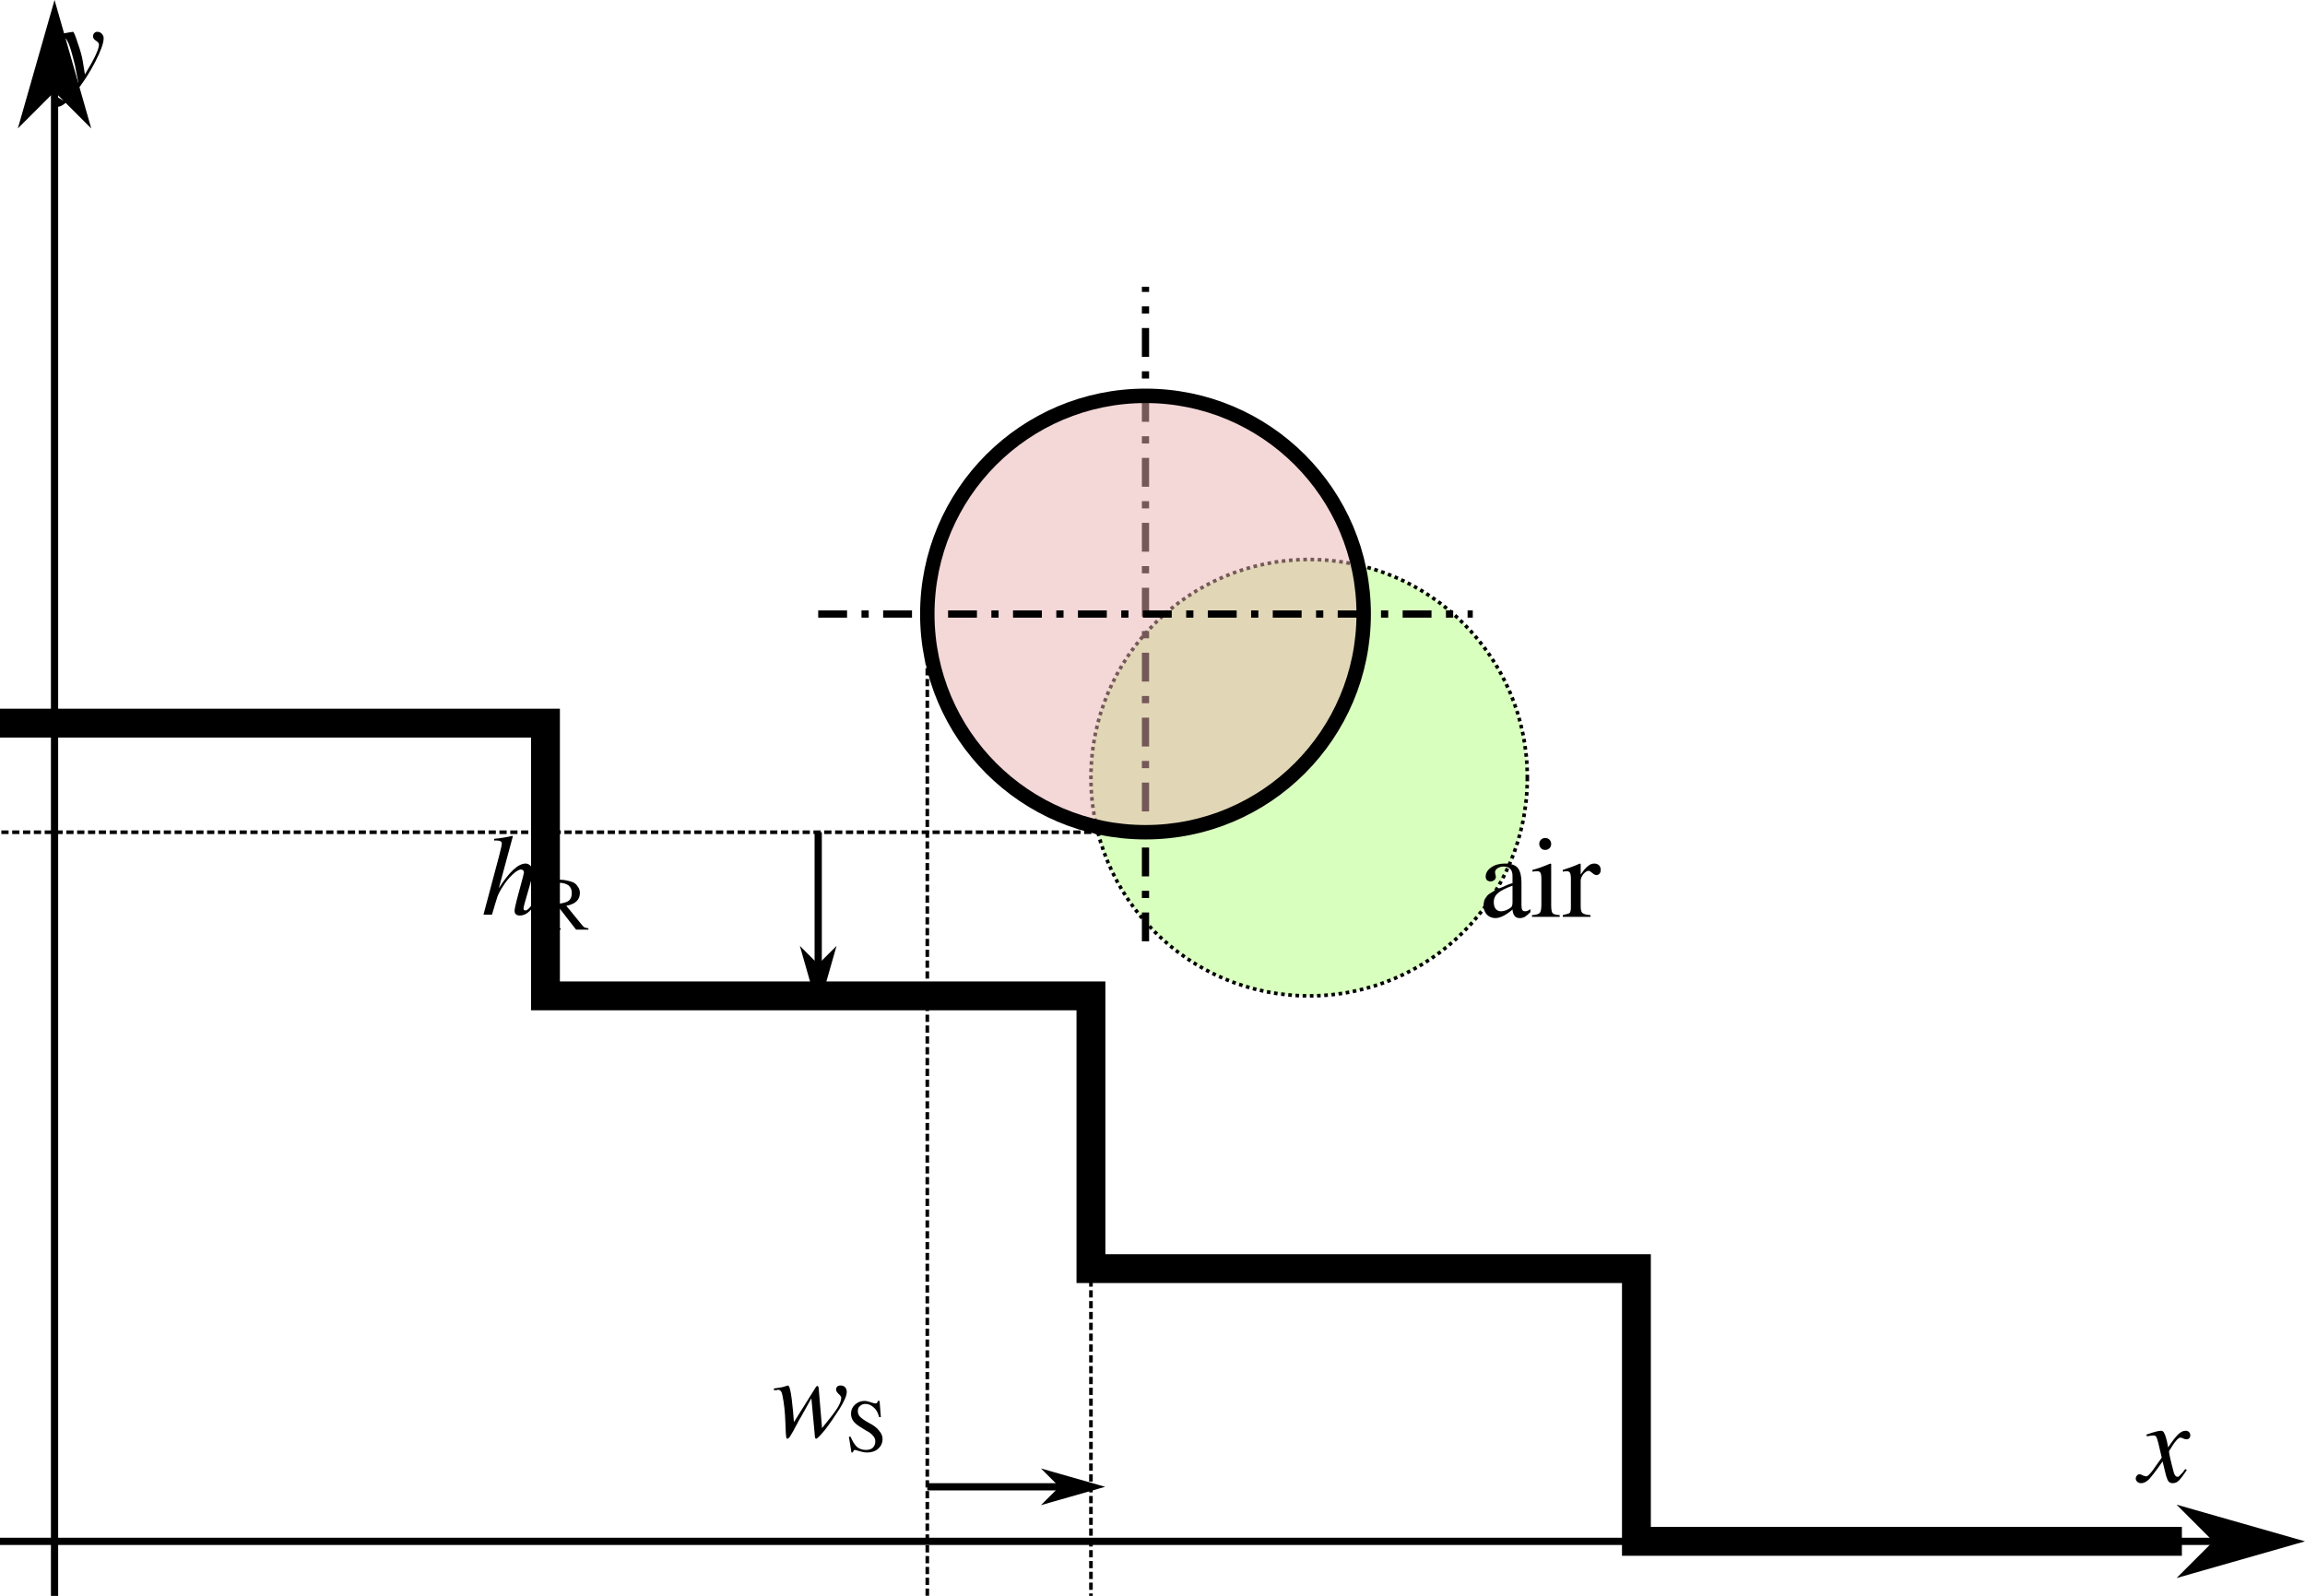
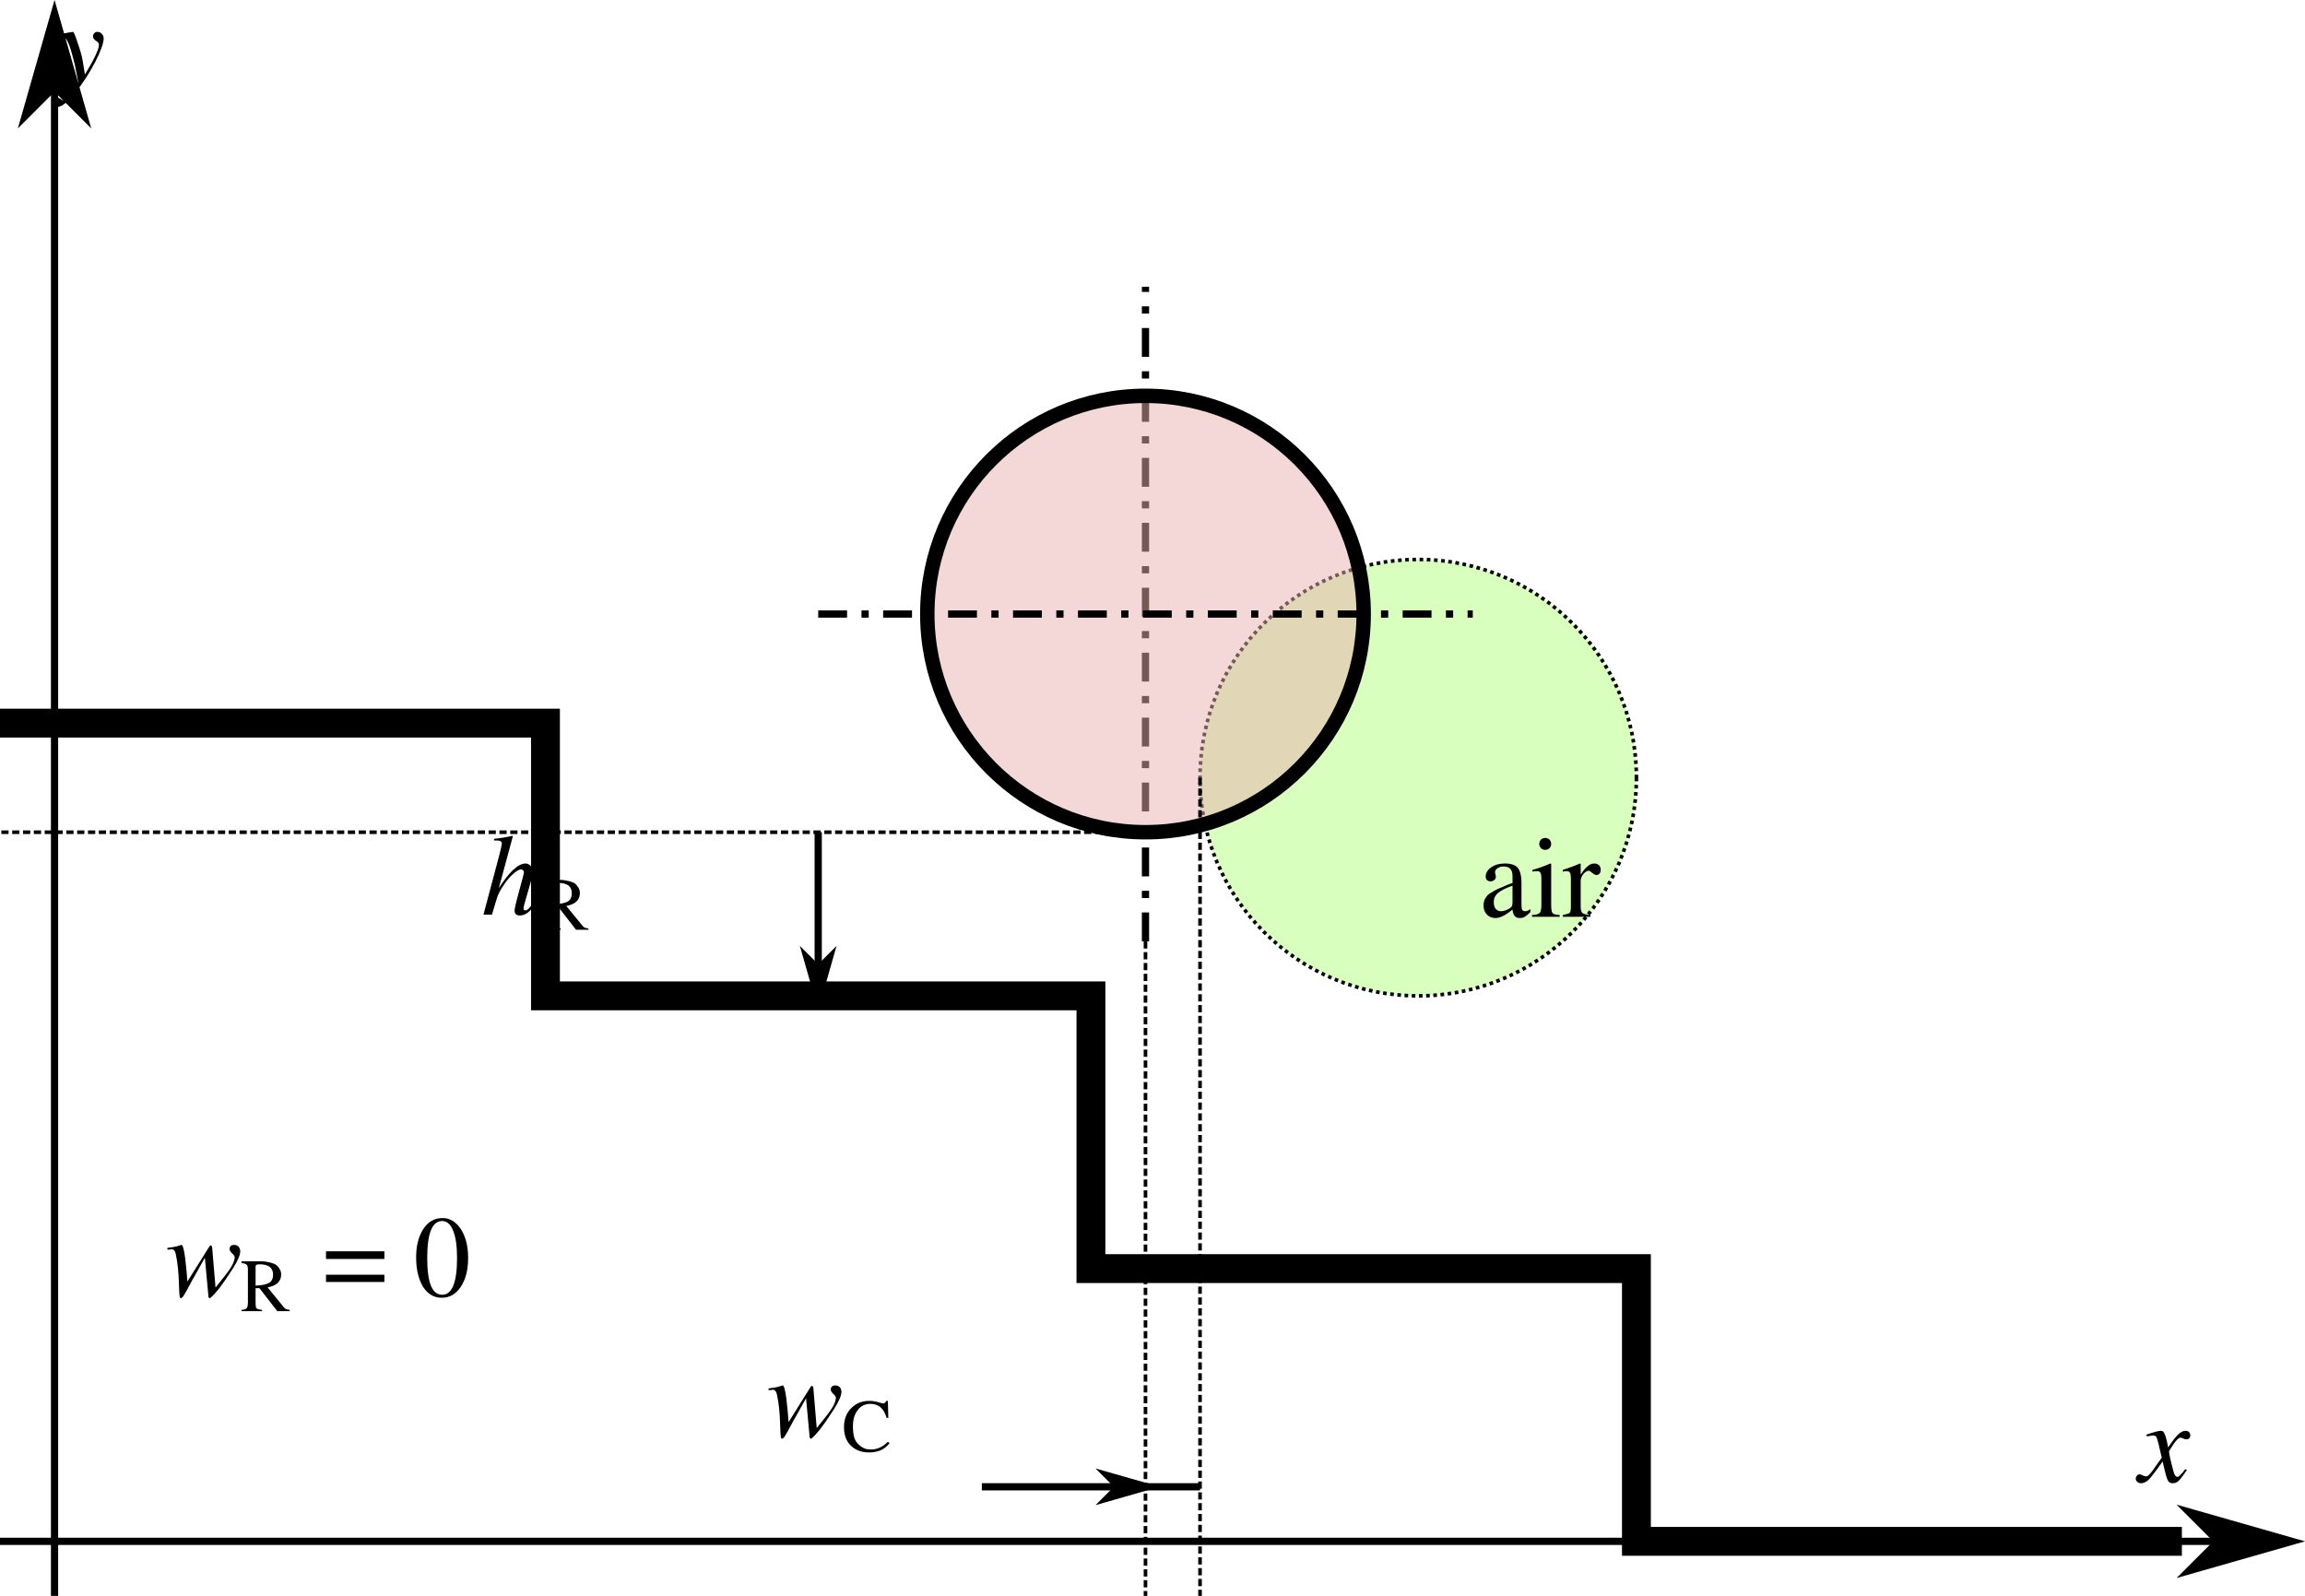
<svg xmlns="http://www.w3.org/2000/svg" width="84.514mm" height="58.514mm" viewBox="0 0 84.514 58.514" version="1.1" id="svg8">
  <defs id="defs2">
    <marker orient="auto" refY="0" refX="0" id="marker1142" style="overflow:visible">
      <path id="path1140" d="M 0,0 5,-5 -12.5,0 5,5 Z" style="fill:#000000;fill-opacity:1;fill-rule:evenodd;stroke:#000000;stroke-width:1pt;stroke-opacity:1" transform="matrix(-0.4,0,0,-0.4,-4,0)" />
    </marker>
    <marker orient="auto" refY="0" refX="0" id="marker6137" style="overflow:visible">
      <path id="path6135" d="M 0,0 5,-5 -12.5,0 5,5 Z" style="fill:#000000;fill-opacity:1;fill-rule:evenodd;stroke:#000000;stroke-width:1pt;stroke-opacity:1" transform="matrix(-0.4,0,0,-0.4,-4,0)" />
    </marker>
    <marker orient="auto" refY="0" refX="0" id="marker1123" style="overflow:visible">
      <path id="path1121" d="M 0,0 5,-5 -12.5,0 5,5 Z" style="fill:#000000;fill-opacity:1;fill-rule:evenodd;stroke:#000000;stroke-width:1pt;stroke-opacity:1" transform="matrix(-0.8,0,0,-0.8,-10,0)" />
    </marker>
    <marker style="overflow:visible" id="Arrow1Lend" refX="0" refY="0" orient="auto">
      <path transform="matrix(-0.8,0,0,-0.8,-10,0)" style="fill:#000000;fill-opacity:1;fill-rule:evenodd;stroke:#000000;stroke-width:1pt;stroke-opacity:1" d="M 0,0 5,-5 -12.5,0 5,5 Z" id="path834" />
    </marker>
    <marker style="overflow:visible" id="Arrow1Mend-3" refX="0" refY="0" orient="auto">
      <path transform="matrix(-0.4,0,0,-0.4,-4,0)" style="fill:#000000;fill-opacity:1;fill-rule:evenodd;stroke:#000000;stroke-width:1pt;stroke-opacity:1" d="M 0,0 5,-5 -12.5,0 5,5 Z" id="path4573-6" />
    </marker>
    <marker style="overflow:visible" id="Arrow1Mend-6-1" refX="0" refY="0" orient="auto">
      <path transform="matrix(-0.4,0,0,-0.4,-4,0)" style="fill:#000000;fill-opacity:1;fill-rule:evenodd;stroke:#000000;stroke-width:1pt;stroke-opacity:1" d="M 0,0 5,-5 -12.5,0 5,5 Z" id="path4573-2-2" />
    </marker>
    <marker orient="auto" refY="0" refX="0" id="marker6137-6" style="overflow:visible">
      <path id="path6135-0" d="M 0,0 5,-5 -12.5,0 5,5 Z" style="fill:#000000;fill-opacity:1;fill-rule:evenodd;stroke:#000000;stroke-width:1pt;stroke-opacity:1" transform="matrix(-0.4,0,0,-0.4,-4,0)" />
    </marker>
    <marker orient="auto" refY="0" refX="0" id="marker6137-6-3" style="overflow:visible">
      <path id="path6135-0-6" d="M 0,0 5,-5 -12.5,0 5,5 Z" style="fill:#000000;fill-opacity:1;fill-rule:evenodd;stroke:#000000;stroke-width:1pt;stroke-opacity:1" transform="matrix(-0.4,0,0,-0.4,-4,0)" />
    </marker>
    <marker style="overflow:visible" id="Arrow1Mend-6-6" refX="0" refY="0" orient="auto">
      <path transform="matrix(-0.4,0,0,-0.4,-4,0)" style="fill:#000000;fill-opacity:1;fill-rule:evenodd;stroke:#000000;stroke-width:1pt;stroke-opacity:1" d="M 0,0 5,-5 -12.5,0 5,5 Z" id="path4573-2-29" />
    </marker>
  </defs>
-   <g transform="translate(-20,-110.4864)" id="layer1">
-     <circle style="opacity:1;fill:#b3ff80;fill-opacity:0.502;stroke:#000000;stroke-width:0.132;stroke-miterlimit:4;stroke-dasharray:0.132, 0.132;stroke-dashoffset:0;stroke-opacity:1" id="circle905" cx="68" cy="139" r="8" />
-     <path id="path825" d="M 62,145 V 121" style="fill:none;stroke:#000000;stroke-width:0.265;stroke-linecap:butt;stroke-linejoin:miter;stroke-miterlimit:4;stroke-dasharray:1.058, 0.529, 0.265, 0.529;stroke-dashoffset:0;stroke-opacity:1" />
-     <path id="path821" d="m 100,167 h -20 V 157 H 60 V 147 H 40 V 137 H 20" style="fill:none;stroke:#000000;stroke-width:1.058;stroke-linecap:butt;stroke-linejoin:miter;stroke-miterlimit:4;stroke-dasharray:none;stroke-opacity:1" />
-     <circle r="8" cy="133" cx="62" id="path823" style="opacity:1;fill:#e9afaf;fill-opacity:0.502;stroke:#000000;stroke-width:0.529;stroke-miterlimit:4;stroke-dasharray:none;stroke-dashoffset:0;stroke-opacity:1" />
-     <path style="fill:none;stroke:#000000;stroke-width:0.265;stroke-linecap:butt;stroke-linejoin:miter;stroke-miterlimit:4;stroke-dasharray:1.058, 0.529, 0.265, 0.529;stroke-dashoffset:0;stroke-opacity:1" d="m 50,133 h 24" id="path827" />
-     <path id="path829" d="M 20,167 104,167" style="fill:none;stroke:#000000;stroke-width:0.265px;stroke-linecap:butt;stroke-linejoin:miter;stroke-opacity:1;marker-end:url(#Arrow1Lend)" />
-     <path id="path1113" d="M 22,169 V 111" style="fill:none;stroke:#000000;stroke-width:0.265px;stroke-linecap:butt;stroke-linejoin:miter;stroke-opacity:1;marker-end:url(#marker1123)" />
-     <text id="text1449" y="164.821" x="102" style="font-style:normal;font-variant:normal;font-weight:normal;font-stretch:normal;font-size:4.233px;line-height:1.25;font-family:FreeSerif;-inkscape-font-specification:FreeSerif;text-align:center;letter-spacing:0px;word-spacing:0px;text-anchor:middle;fill:#000000;fill-opacity:1;stroke:none;stroke-width:0.265" xml:space="preserve">
-       <tspan style="font-style:italic;font-variant:normal;font-weight:normal;font-stretch:normal;font-family:FreeSerif;-inkscape-font-specification:'FreeSerif Italic';stroke-width:0.265" y="164.821" x="102" id="tspan1447">x</tspan>
+   <g transform="translate(-20,-109.9727)" id="layer1">
+     <circle style="opacity:1;fill:#b3ff80;fill-opacity:0.502;stroke:#000000;stroke-width:0.132;stroke-miterlimit:4;stroke-dasharray:0.132, 0.132;stroke-dashoffset:0;stroke-opacity:1" id="circle905" cx="72" cy="138.486" r="8" />
+     <path id="path825" d="m 62,144.486 v -24" style="fill:none;stroke:#000000;stroke-width:0.265;stroke-linecap:butt;stroke-linejoin:miter;stroke-miterlimit:4;stroke-dasharray:1.058, 0.529, 0.265, 0.529;stroke-dashoffset:0;stroke-opacity:1" />
+     <path id="path821" d="m 100,166.486 h -20 v -10 H 60 v -10 H 40 v -10 H 20" style="fill:none;stroke:#000000;stroke-width:1.058;stroke-linecap:butt;stroke-linejoin:miter;stroke-miterlimit:4;stroke-dasharray:none;stroke-opacity:1" />
+     <circle r="8" cy="132.486" cx="62" id="path823" style="opacity:1;fill:#e9afaf;fill-opacity:0.502;stroke:#000000;stroke-width:0.529;stroke-miterlimit:4;stroke-dasharray:none;stroke-dashoffset:0;stroke-opacity:1" />
+     <path style="fill:none;stroke:#000000;stroke-width:0.265;stroke-linecap:butt;stroke-linejoin:miter;stroke-miterlimit:4;stroke-dasharray:1.058, 0.529, 0.265, 0.529;stroke-dashoffset:0;stroke-opacity:1" d="m 50,132.486 h 24" id="path827" />
+     <path id="path829" d="M 20,166.486 H 104" style="fill:none;stroke:#000000;stroke-width:0.265px;stroke-linecap:butt;stroke-linejoin:miter;stroke-opacity:1;marker-end:url(#Arrow1Lend)" />
+     <path id="path1113" d="m 22,168.486 v -58" style="fill:none;stroke:#000000;stroke-width:0.265px;stroke-linecap:butt;stroke-linejoin:miter;stroke-opacity:1;marker-end:url(#marker1123)" />
+     <text id="text1449" y="164.307" x="102" style="font-style:normal;font-variant:normal;font-weight:normal;font-stretch:normal;font-size:4.233px;line-height:1.25;font-family:FreeSerif;-inkscape-font-specification:FreeSerif;text-align:center;letter-spacing:0px;word-spacing:0px;text-anchor:middle;fill:#000000;fill-opacity:1;stroke:none;stroke-width:0.265" xml:space="preserve">
+       <tspan style="font-style:italic;font-variant:normal;font-weight:normal;font-stretch:normal;font-family:FreeSerif;-inkscape-font-specification:'FreeSerif Italic';stroke-width:0.265" y="164.307" x="102" id="tspan1447">x</tspan>
    </text>
-     <text id="text1627" y="113.529" x="25.471" style="font-style:normal;font-variant:normal;font-weight:normal;font-stretch:normal;font-size:4.233px;line-height:1.25;font-family:FreeSerif;-inkscape-font-specification:FreeSerif;text-align:center;letter-spacing:0px;word-spacing:0px;text-anchor:middle;fill:#000000;fill-opacity:1;stroke:none;stroke-width:0.265" xml:space="preserve">
-       <tspan style="font-style:italic;font-variant:normal;font-weight:normal;font-stretch:normal;font-family:FreeSerif;-inkscape-font-specification:'FreeSerif Italic';stroke-width:0.265" y="113.529" x="25.471" id="tspan1625">y</tspan>
+     <text id="text1627" y="113.016" x="25.471" style="font-style:normal;font-variant:normal;font-weight:normal;font-stretch:normal;font-size:4.233px;line-height:1.25;font-family:FreeSerif;-inkscape-font-specification:FreeSerif;text-align:center;letter-spacing:0px;word-spacing:0px;text-anchor:middle;fill:#000000;fill-opacity:1;stroke:none;stroke-width:0.265" xml:space="preserve">
+       <tspan style="font-style:italic;font-variant:normal;font-weight:normal;font-stretch:normal;font-family:FreeSerif;-inkscape-font-specification:'FreeSerif Italic';stroke-width:0.265" y="113.016" x="25.471" id="tspan1625">y</tspan>
    </text>
-     <path style="fill:none;stroke:#000000;stroke-width:0.132;stroke-linecap:butt;stroke-linejoin:miter;stroke-miterlimit:4;stroke-dasharray:0.265, 0.132;stroke-dashoffset:0;stroke-opacity:1" d="m 60,157 0,12" id="path6119" />
+     <path style="fill:none;stroke:#000000;stroke-width:0.132;stroke-linecap:butt;stroke-linejoin:miter;stroke-miterlimit:4;stroke-dasharray:0.265, 0.132;stroke-dashoffset:0;stroke-opacity:1" d="m 64,138.486 0,30" id="path6119" />
    <text id="text6484" y="117" x="70" style="font-style:normal;font-variant:normal;font-weight:normal;font-stretch:normal;font-size:4.233px;line-height:1.25;font-family:FreeSerif;-inkscape-font-specification:FreeSerif;letter-spacing:0px;word-spacing:0px;fill:#000000;fill-opacity:1;stroke:none;stroke-width:0.265" xml:space="preserve" />
-     <path id="path1191" d="m 54,133 v 36" style="fill:none;stroke:#000000;stroke-width:0.132;stroke-linecap:butt;stroke-linejoin:miter;stroke-miterlimit:4;stroke-dasharray:0.265, 0.132;stroke-dashoffset:0;stroke-opacity:1" />
-     <text xml:space="preserve" style="font-style:normal;font-variant:normal;font-weight:normal;font-stretch:normal;font-size:4.233px;line-height:1.25;font-family:FreeSerif;-inkscape-font-specification:FreeSerif;text-align:center;letter-spacing:0px;word-spacing:0px;text-anchor:middle;fill:#000000;fill-opacity:1;stroke:none;stroke-width:0.265" x="56.68" y="163.159" id="text1686-7">
-       <tspan id="tspan1684-5" x="56.68" y="163.159" style="font-style:italic;font-variant:normal;font-weight:normal;font-stretch:normal;font-family:FreeSerif;-inkscape-font-specification:'FreeSerif Italic';stroke-width:0.265">w<tspan style="font-style:normal;font-variant:normal;font-weight:normal;font-stretch:normal;font-size:2.752px;font-family:FreeSerif;-inkscape-font-specification:FreeSerif;baseline-shift:sub;stroke-width:0.265" id="tspan1682-3">S</tspan>
+     <path id="path1191" d="m 62,144.486 0,24" style="fill:none;stroke:#000000;stroke-width:0.132;stroke-linecap:butt;stroke-linejoin:miter;stroke-miterlimit:4;stroke-dasharray:0.265, 0.132;stroke-dashoffset:0;stroke-opacity:1" />
+     <text xml:space="preserve" style="font-style:normal;font-variant:normal;font-weight:normal;font-stretch:normal;font-size:4.233px;line-height:1.25;font-family:FreeSerif;-inkscape-font-specification:FreeSerif;text-align:center;letter-spacing:0px;word-spacing:0px;text-anchor:middle;fill:#000000;fill-opacity:1;stroke:none;stroke-width:0.265" x="56.68" y="162.645" id="text1686-7">
+       <tspan id="tspan1684-5" x="56.68" y="162.645" style="font-style:italic;font-variant:normal;font-weight:normal;font-stretch:normal;font-family:FreeSerif;-inkscape-font-specification:'FreeSerif Italic';stroke-width:0.265">w<tspan style="font-style:normal;font-variant:normal;font-weight:normal;font-stretch:normal;font-size:2.752px;font-family:FreeSerif;-inkscape-font-specification:FreeSerif;baseline-shift:sub;stroke-width:0.265" id="tspan1682-3">C</tspan>
      </tspan>
    </text>
-     <path id="path6127-6-5" d="m 54,165 h 6" style="fill:none;stroke:#000000;stroke-width:0.265px;stroke-linecap:butt;stroke-linejoin:miter;stroke-opacity:1;marker-end:url(#marker6137-6-3)" />
-     <path id="path3745-9-1" d="m 50,141 v 6" style="fill:none;stroke:#000000;stroke-width:0.265;stroke-linecap:butt;stroke-linejoin:miter;stroke-miterlimit:4;stroke-dasharray:none;stroke-opacity:1;marker-end:url(#Arrow1Mend-6-6)" />
-     <text xml:space="preserve" style="font-style:normal;font-variant:normal;font-weight:normal;font-stretch:normal;font-size:4.233px;line-height:1.25;font-family:FreeSerif;-inkscape-font-specification:FreeSerif;text-align:center;letter-spacing:0px;word-spacing:0px;text-anchor:middle;fill:#000000;fill-opacity:1;stroke:none;stroke-width:0.265" x="45.975" y="144.022" id="text1653-7-0-2">
-       <tspan id="tspan1651-5-9-7" x="45.975" y="144.022" style="font-style:italic;font-variant:normal;font-weight:normal;font-stretch:normal;font-family:FreeSerif;-inkscape-font-specification:'FreeSerif Italic';stroke-width:0.265">h<tspan style="font-style:normal;font-variant:normal;font-weight:normal;font-stretch:normal;font-size:2.752px;font-family:FreeSerif;-inkscape-font-specification:FreeSerif;baseline-shift:sub;stroke-width:0.265" id="tspan1649-3-3-0">R</tspan>
+     <path id="path6127-6-5" d="m 56,164.486 h 6" style="fill:none;stroke:#000000;stroke-width:0.265px;stroke-linecap:butt;stroke-linejoin:miter;stroke-opacity:1;marker-end:url(#marker6137-6-3)" />
+     <path id="path3745-9-1" d="m 50,140.486 v 6" style="fill:none;stroke:#000000;stroke-width:0.265;stroke-linecap:butt;stroke-linejoin:miter;stroke-miterlimit:4;stroke-dasharray:none;stroke-opacity:1;marker-end:url(#Arrow1Mend-6-6)" />
+     <text xml:space="preserve" style="font-style:normal;font-variant:normal;font-weight:normal;font-stretch:normal;font-size:4.233px;line-height:1.25;font-family:FreeSerif;-inkscape-font-specification:FreeSerif;text-align:center;letter-spacing:0px;word-spacing:0px;text-anchor:middle;fill:#000000;fill-opacity:1;stroke:none;stroke-width:0.265" x="45.975" y="143.509" id="text1653-7-0-2">
+       <tspan id="tspan1651-5-9-7" x="45.975" y="143.509" style="font-style:italic;font-variant:normal;font-weight:normal;font-stretch:normal;font-family:FreeSerif;-inkscape-font-specification:'FreeSerif Italic';stroke-width:0.265">h<tspan style="font-style:normal;font-variant:normal;font-weight:normal;font-stretch:normal;font-size:2.752px;font-family:FreeSerif;-inkscape-font-specification:FreeSerif;baseline-shift:sub;stroke-width:0.265" id="tspan1649-3-3-0">R</tspan>
      </tspan>
    </text>
-     <path id="path1009" d="m 62,141 -42,0" style="fill:none;stroke:#000000;stroke-width:0.132;stroke-linecap:butt;stroke-linejoin:miter;stroke-miterlimit:4;stroke-dasharray:0.265, 0.132;stroke-dashoffset:0;stroke-opacity:1" />
-     <text xml:space="preserve" style="font-style:normal;font-variant:normal;font-weight:normal;font-stretch:normal;font-size:4.233px;line-height:1.25;font-family:FreeSerif;-inkscape-font-specification:FreeSerif;text-align:center;letter-spacing:0px;word-spacing:0px;text-anchor:middle;fill:#000000;fill-opacity:1;stroke:none;stroke-width:0.265" x="79.146" y="144.101" id="text1686-3">
-       <tspan id="tspan1684-6" x="79.146" y="144.101" style="font-style:normal;font-variant:normal;font-weight:normal;font-stretch:normal;font-family:FreeSerif;-inkscape-font-specification:'FreeSerif Italic';stroke-width:0.265">air</tspan>
+     <path id="path1009" d="M 62,140.486 H 20" style="fill:none;stroke:#000000;stroke-width:0.132;stroke-linecap:butt;stroke-linejoin:miter;stroke-miterlimit:4;stroke-dasharray:0.265, 0.132;stroke-dashoffset:0;stroke-opacity:1" />
+     <text xml:space="preserve" style="font-style:normal;font-variant:normal;font-weight:normal;font-stretch:normal;font-size:4.233px;line-height:1.25;font-family:FreeSerif;-inkscape-font-specification:FreeSerif;text-align:center;letter-spacing:0px;word-spacing:0px;text-anchor:middle;fill:#000000;fill-opacity:1;stroke:none;stroke-width:0.265" x="79.146" y="143.587" id="text1686-3">
+       <tspan id="tspan1684-6" x="79.146" y="143.587" style="font-style:normal;font-variant:normal;font-weight:normal;font-stretch:normal;font-family:FreeSerif;-inkscape-font-specification:'FreeSerif Italic';stroke-width:0.265">air</tspan>
+     </text>
+     <path style="fill:none;stroke:#000000;stroke-width:0.265px;stroke-linecap:butt;stroke-linejoin:miter;stroke-opacity:1" d="m 62,164.486 h 2" id="path982" />
+     <text xml:space="preserve" style="font-style:normal;font-variant:normal;font-weight:normal;font-stretch:normal;font-size:4.233px;line-height:1.25;font-family:FreeSerif;-inkscape-font-specification:FreeSerif;text-align:center;letter-spacing:0px;word-spacing:0px;text-anchor:middle;fill:#000000;fill-opacity:1;stroke:none;stroke-width:0.265" x="37.943" y="157.494" id="text1686-7-3">
+       <tspan id="tspan1684-5-6" x="37.943" y="157.494" style="font-style:italic;font-variant:normal;font-weight:normal;font-stretch:normal;font-family:FreeSerif;-inkscape-font-specification:'FreeSerif Italic';stroke-width:0.265">w<tspan style="font-style:normal;font-variant:normal;font-weight:normal;font-stretch:normal;font-size:65%;font-family:FreeSerif;-inkscape-font-specification:FreeSerif;baseline-shift:sub" id="tspan1016">R</tspan> = <tspan style="font-style:normal;font-variant:normal;font-weight:normal;font-stretch:normal;font-family:FreeSerif;-inkscape-font-specification:FreeSerif" id="tspan1014">0</tspan>
+       </tspan>
    </text>
  </g>
</svg>
